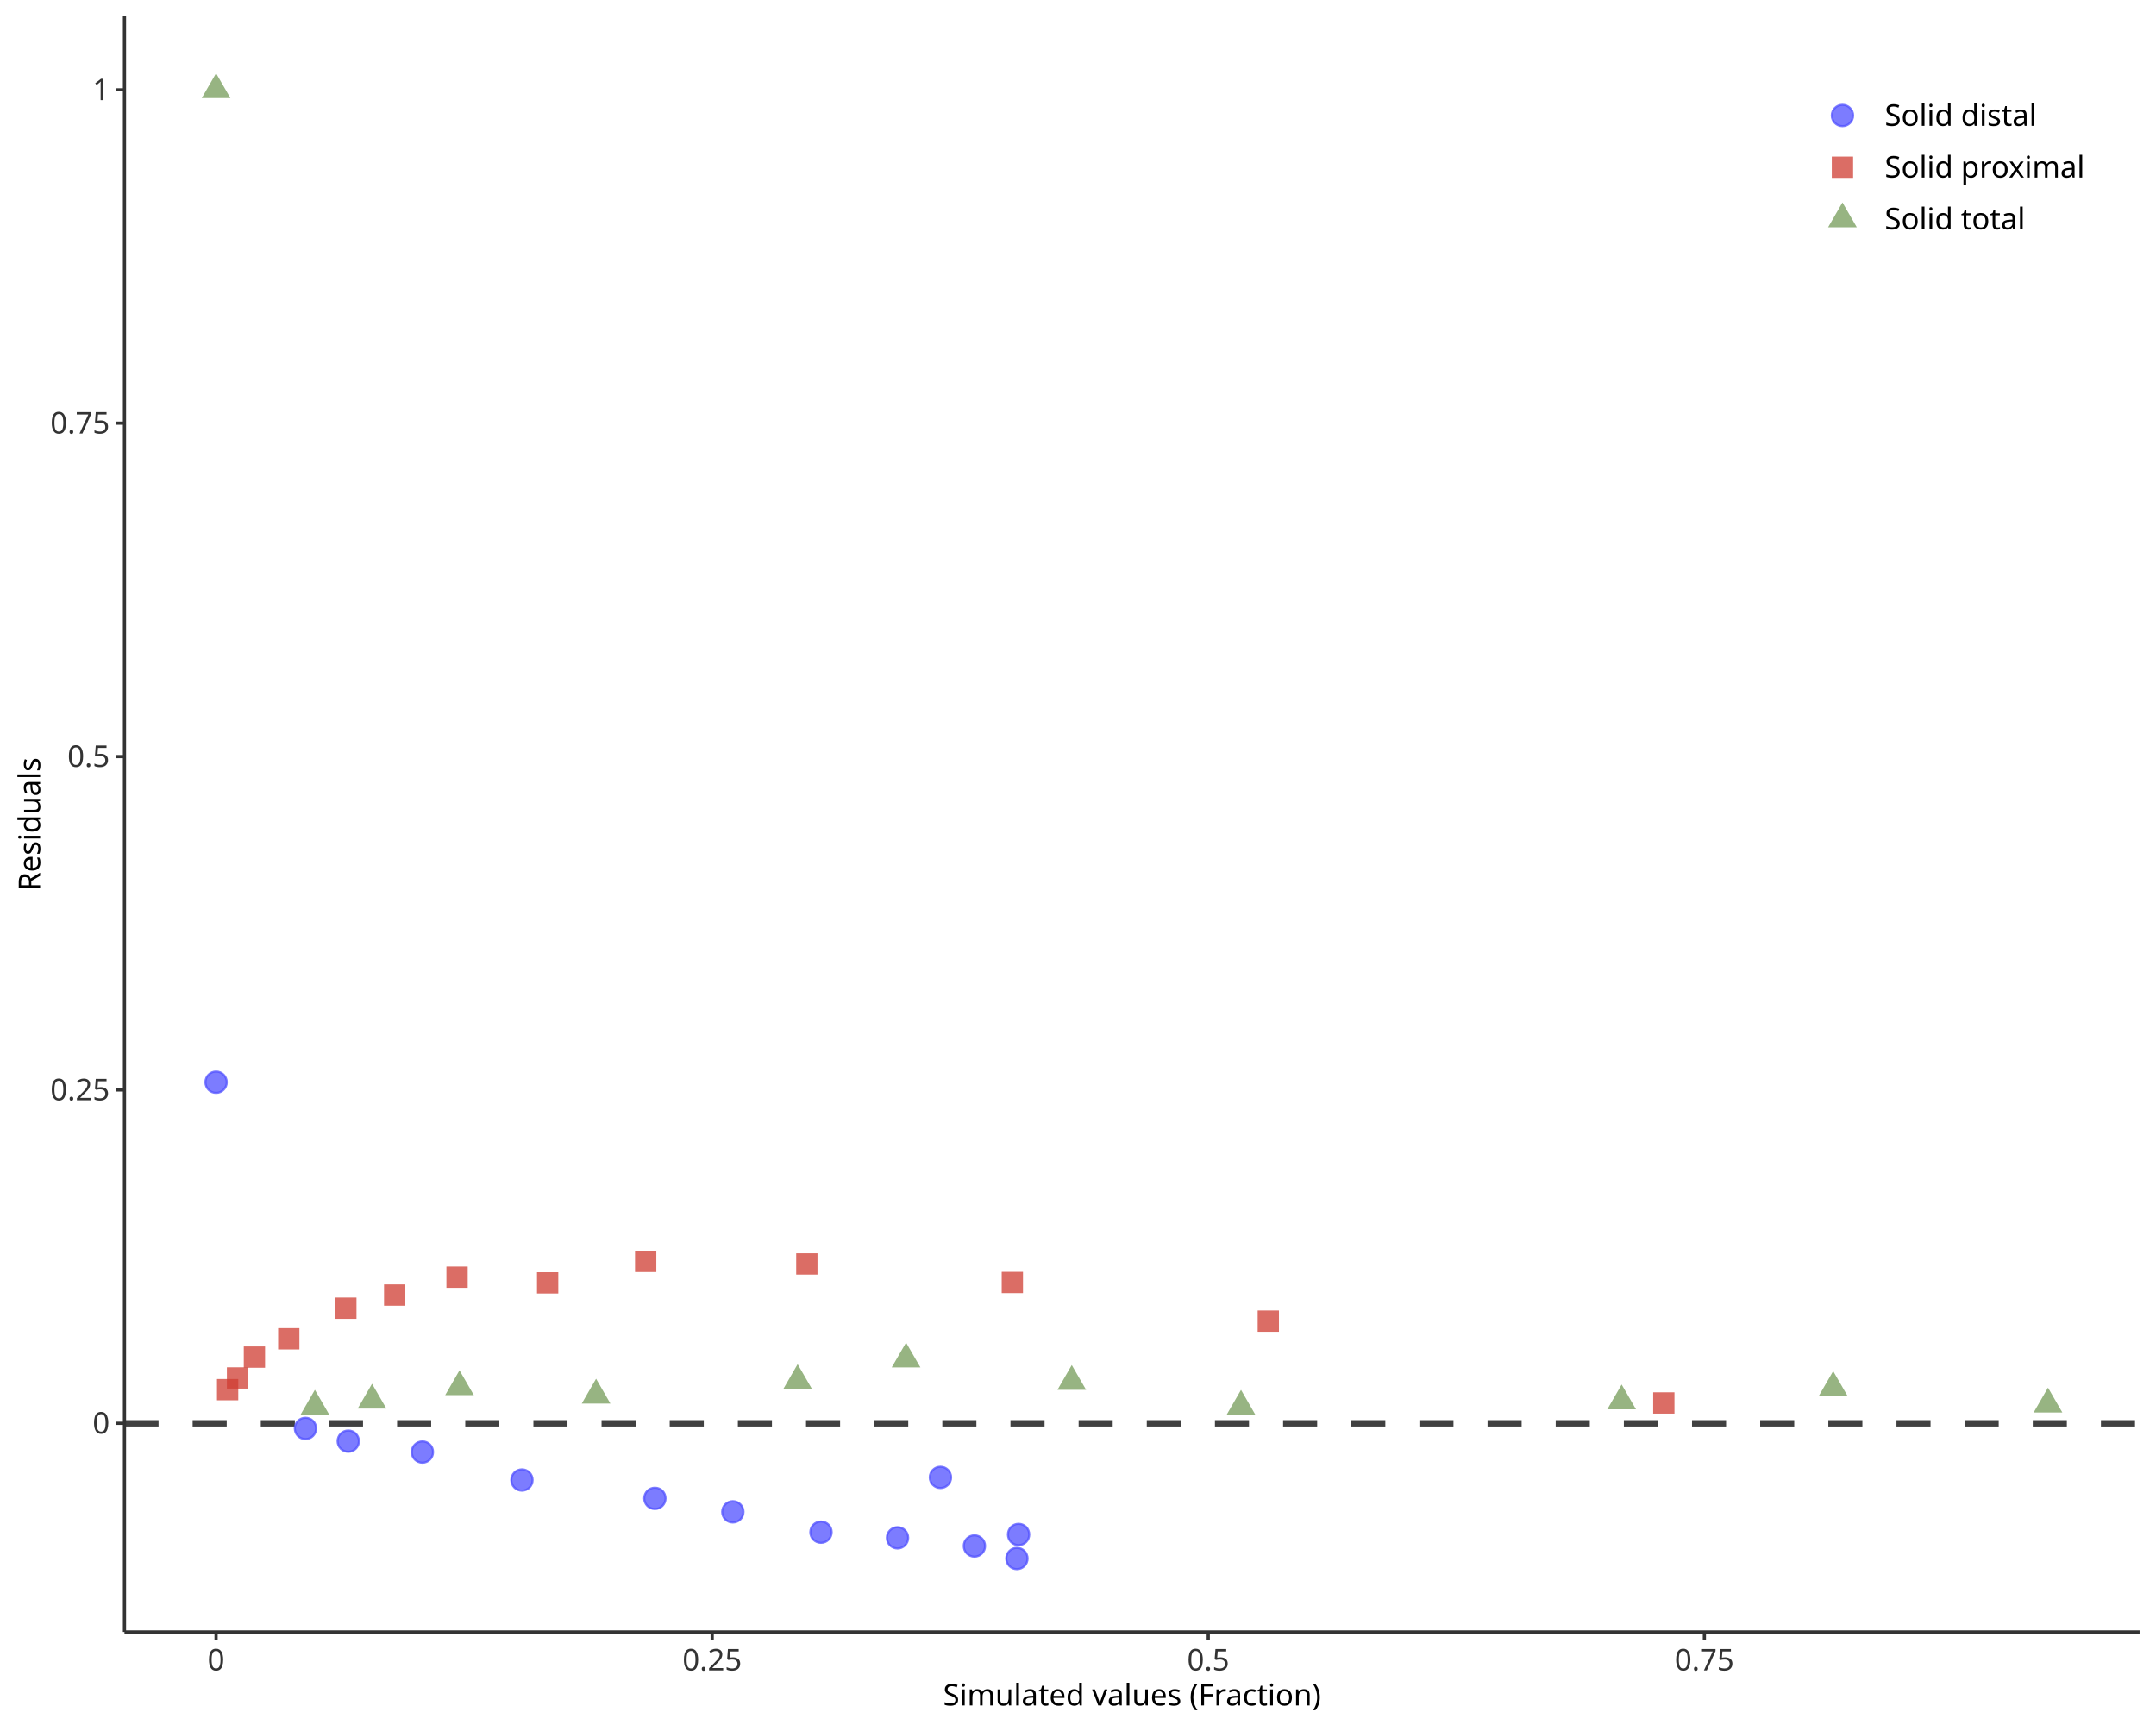
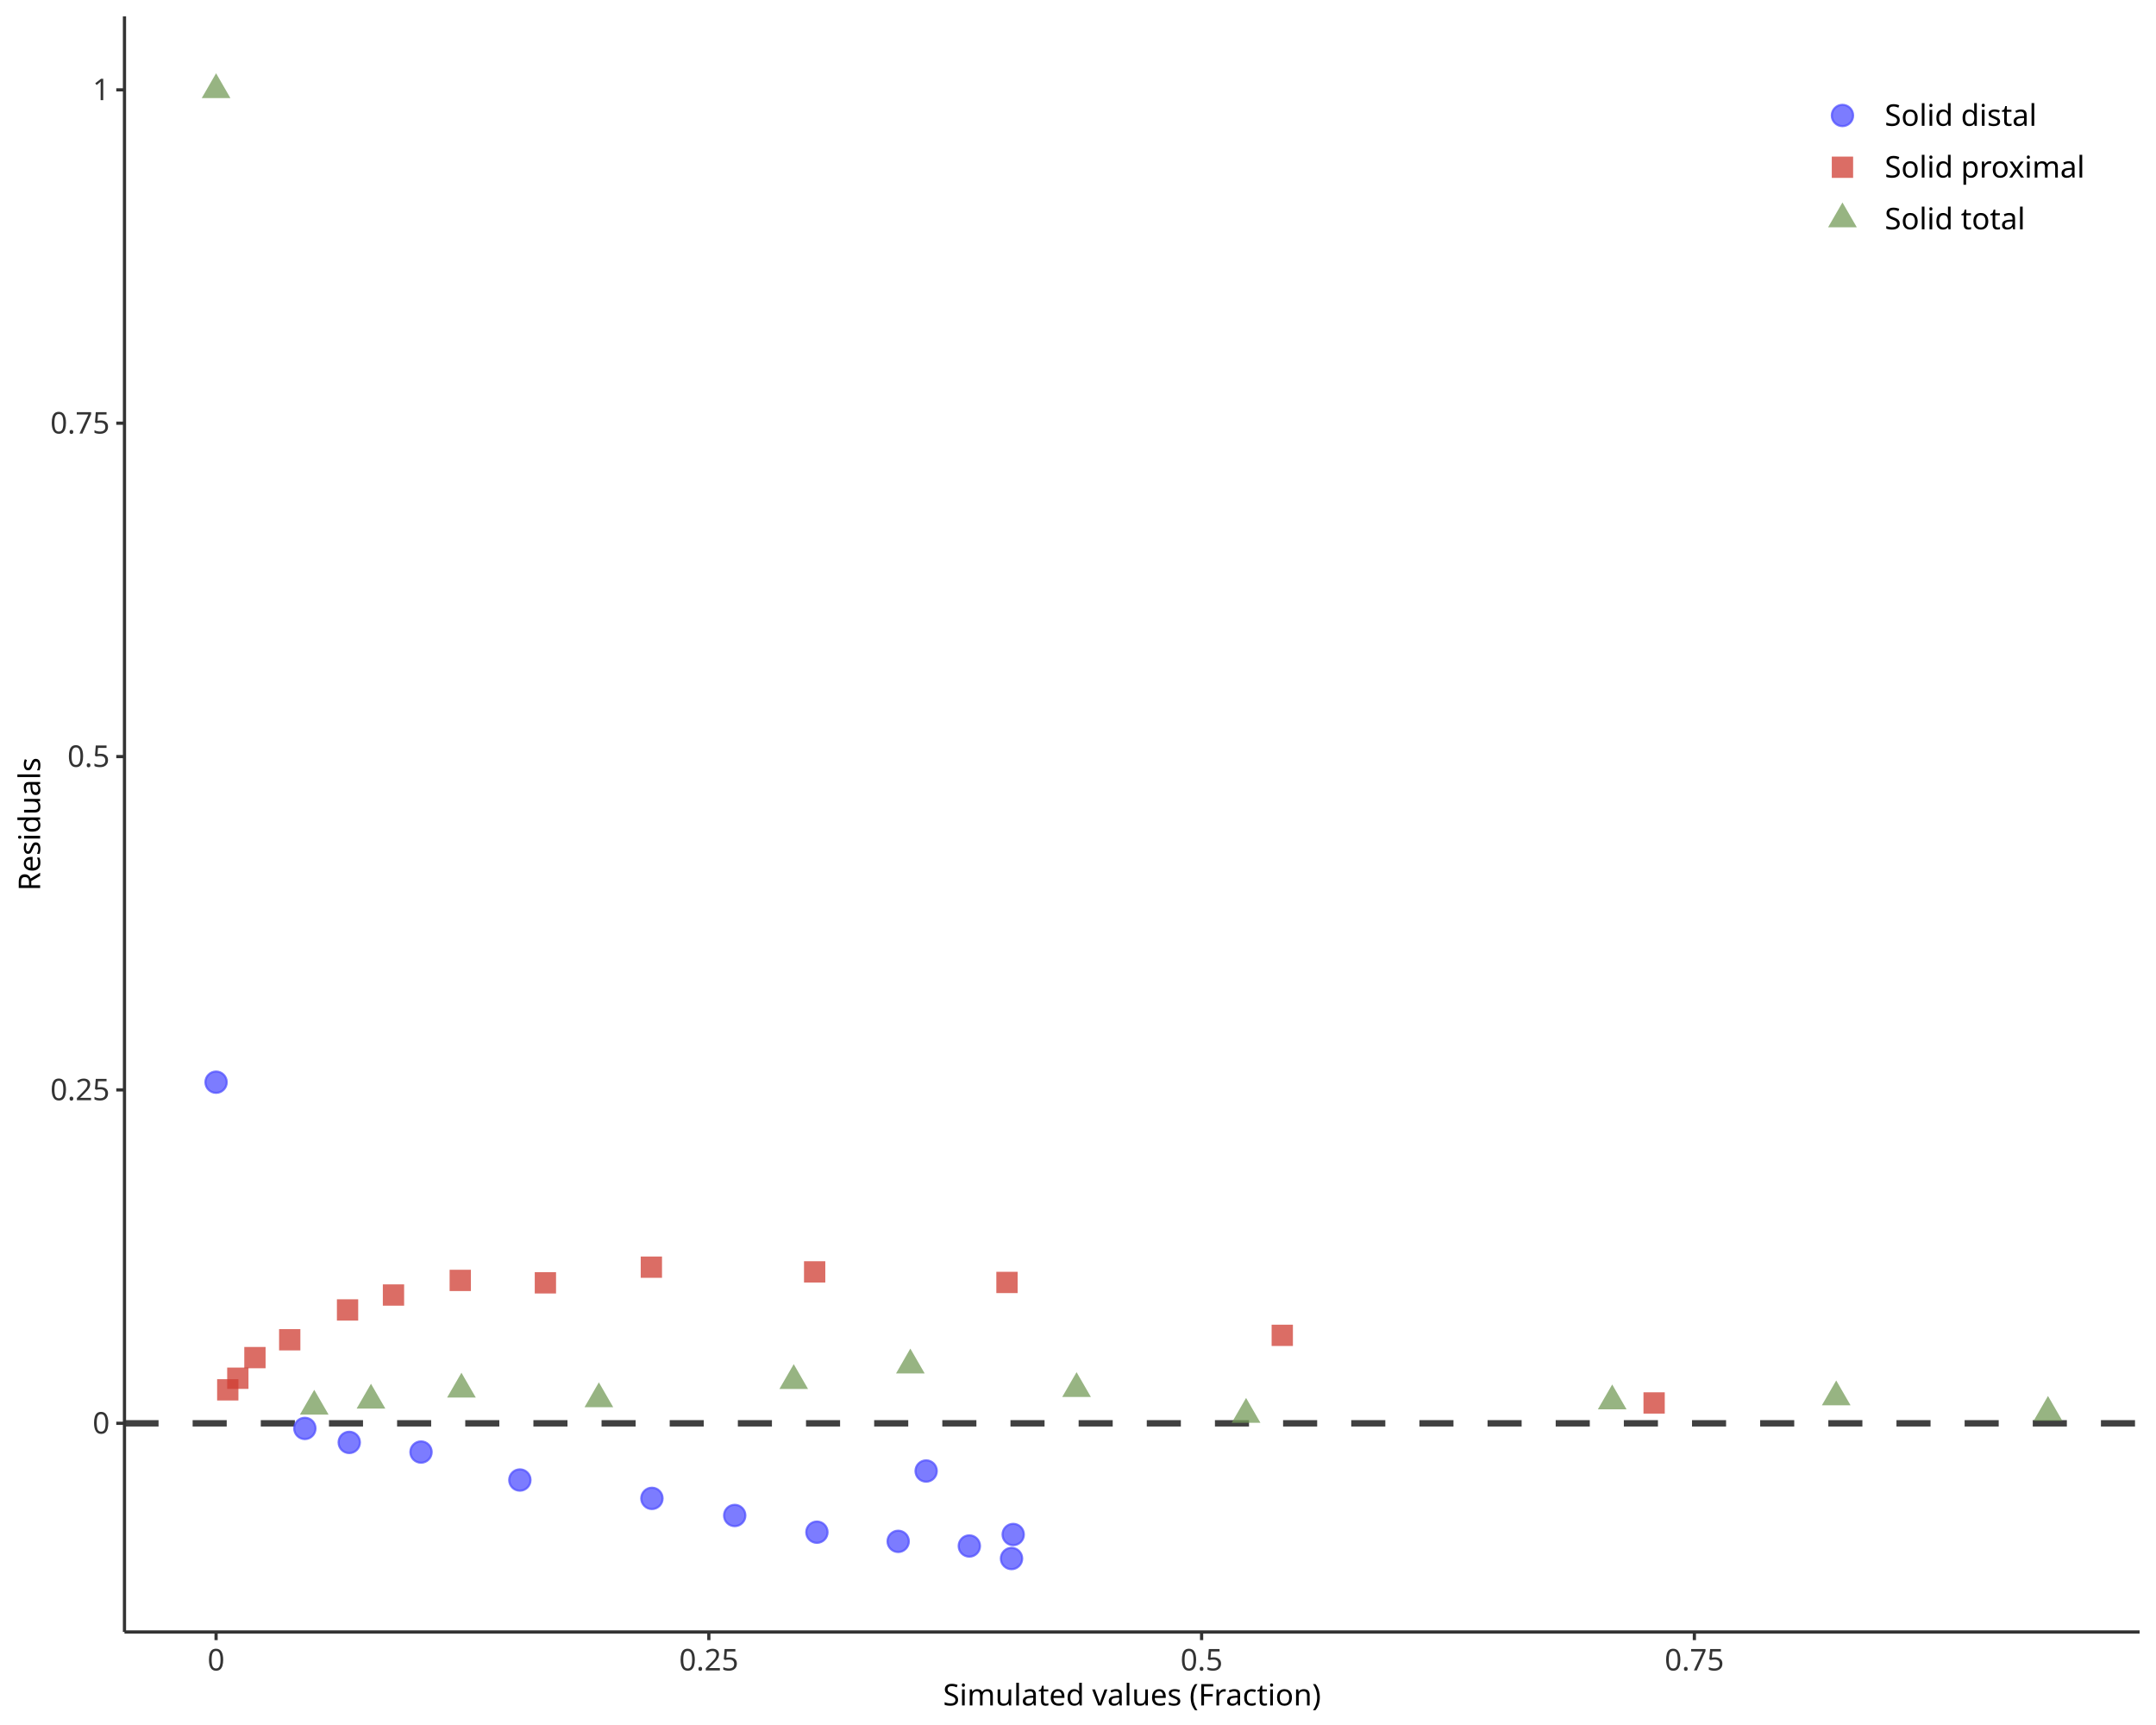
<svg xmlns="http://www.w3.org/2000/svg" class="svglite" data-engine-version="2.0" width="720.00pt" height="576.00pt" viewBox="0 0 720.00 576.00">
  <defs>
    <style type="text/css">
    .svglite line, .svglite polyline, .svglite polygon, .svglite path, .svglite rect, .svglite circle {
      fill: none;
      stroke: #000000;
      stroke-linecap: round;
      stroke-linejoin: round;
      stroke-miterlimit: 10.00;
    }
  </style>
  </defs>
  <rect width="100%" height="100%" style="stroke: none; fill: #FFFFFF;" />
  <defs>
    <clipPath id="cpMC4wMHw3MjAuMDB8MC4wMHw1NzYuMDA=">
      <rect x="0.00" y="0.00" width="720.00" height="576.00" />
    </clipPath>
  </defs>
  <g clip-path="url(#cpMC4wMHw3MjAuMDB8MC4wMHw1NzYuMDA=)">
    <rect x="0.00" y="0.00" width="720.00" height="576.00" style="stroke-width: 1.07; stroke: none; fill: #FFFFFF;" />
  </g>
  <defs>
    <clipPath id="cpNDEuNTd8NzE0LjUyfDUuNDh8NTQ0Ljkz">
      <rect x="41.57" y="5.48" width="672.95" height="539.45" />
    </clipPath>
  </defs>
  <g clip-path="url(#cpNDEuNTd8NzE0LjUyfDUuNDh8NTQ0Ljkz)">
    <rect x="41.57" y="5.48" width="672.95" height="539.45" style="stroke-width: 1.07; stroke: none; fill: #FFFFFF;" />
    <polyline points="41.57,530.91 714.52,530.91 " style="stroke-width: 0.53; stroke: #FFFFFF; stroke-linecap: butt;" />
    <polyline points="41.57,419.60 714.52,419.60 " style="stroke-width: 0.53; stroke: #FFFFFF; stroke-linecap: butt;" />
    <polyline points="41.57,308.29 714.52,308.29 " style="stroke-width: 0.53; stroke: #FFFFFF; stroke-linecap: butt;" />
    <polyline points="41.57,196.97 714.52,196.97 " style="stroke-width: 0.53; stroke: #FFFFFF; stroke-linecap: butt;" />
    <polyline points="41.57,85.66 714.52,85.66 " style="stroke-width: 0.53; stroke: #FFFFFF; stroke-linecap: butt;" />
-     <polyline points="155.00,544.93 155.00,5.48 " style="stroke-width: 0.53; stroke: #FFFFFF; stroke-linecap: butt;" />
-     <polyline points="320.67,544.93 320.67,5.48 " style="stroke-width: 0.53; stroke: #FFFFFF; stroke-linecap: butt;" />
-     <polyline points="486.34,544.93 486.34,5.48 " style="stroke-width: 0.53; stroke: #FFFFFF; stroke-linecap: butt;" />
-     <polyline points="652.01,544.93 652.01,5.48 " style="stroke-width: 0.53; stroke: #FFFFFF; stroke-linecap: butt;" />
+     <polyline points="154.44,544.93 154.44,5.48 " style="stroke-width: 0.53; stroke: #FFFFFF; stroke-linecap: butt;" />
+     <polyline points="319.00,544.93 319.00,5.48 " style="stroke-width: 0.53; stroke: #FFFFFF; stroke-linecap: butt;" />
+     <polyline points="483.56,544.93 483.56,5.48 " style="stroke-width: 0.53; stroke: #FFFFFF; stroke-linecap: butt;" />
+     <polyline points="648.12,544.93 648.12,5.48 " style="stroke-width: 0.53; stroke: #FFFFFF; stroke-linecap: butt;" />
  </g>
  <g clip-path="url(#cpMC4wMHw3MjAuMDB8MC4wMHw1NzYuMDA=)">
</g>
  <g clip-path="url(#cpNDEuNTd8NzE0LjUyfDUuNDh8NTQ0Ljkz)">
</g>
  <g clip-path="url(#cpMC4wMHw3MjAuMDB8MC4wMHw1NzYuMDA=)">
</g>
  <g clip-path="url(#cpNDEuNTd8NzE0LjUyfDUuNDh8NTQ0Ljkz)">
</g>
  <g clip-path="url(#cpMC4wMHw3MjAuMDB8MC4wMHw1NzYuMDA=)">
</g>
  <g clip-path="url(#cpNDEuNTd8NzE0LjUyfDUuNDh8NTQ0Ljkz)">
</g>
  <g clip-path="url(#cpMC4wMHw3MjAuMDB8MC4wMHw1NzYuMDA=)">
</g>
  <g clip-path="url(#cpNDEuNTd8NzE0LjUyfDUuNDh8NTQ0Ljkz)">
</g>
  <g clip-path="url(#cpMC4wMHw3MjAuMDB8MC4wMHw1NzYuMDA=)">
</g>
  <g clip-path="url(#cpNDEuNTd8NzE0LjUyfDUuNDh8NTQ0Ljkz)">
</g>
  <g clip-path="url(#cpMC4wMHw3MjAuMDB8MC4wMHw1NzYuMDA=)">
</g>
  <g clip-path="url(#cpNDEuNTd8NzE0LjUyfDUuNDh8NTQ0Ljkz)">
</g>
  <g clip-path="url(#cpMC4wMHw3MjAuMDB8MC4wMHw1NzYuMDA=)">
</g>
  <g clip-path="url(#cpNDEuNTd8NzE0LjUyfDUuNDh8NTQ0Ljkz)">
</g>
  <g clip-path="url(#cpMC4wMHw3MjAuMDB8MC4wMHw1NzYuMDA=)">
</g>
  <g clip-path="url(#cpNDEuNTd8NzE0LjUyfDUuNDh8NTQ0Ljkz)">
</g>
  <g clip-path="url(#cpMC4wMHw3MjAuMDB8MC4wMHw1NzYuMDA=)">
</g>
  <g clip-path="url(#cpNDEuNTd8NzE0LjUyfDUuNDh8NTQ0Ljkz)">
</g>
  <g clip-path="url(#cpMC4wMHw3MjAuMDB8MC4wMHw1NzYuMDA=)">
</g>
  <g clip-path="url(#cpNDEuNTd8NzE0LjUyfDUuNDh8NTQ0Ljkz)">
</g>
  <g clip-path="url(#cpMC4wMHw3MjAuMDB8MC4wMHw1NzYuMDA=)">
</g>
  <g clip-path="url(#cpNDEuNTd8NzE0LjUyfDUuNDh8NTQ0Ljkz)">
</g>
  <g clip-path="url(#cpMC4wMHw3MjAuMDB8MC4wMHw1NzYuMDA=)">
</g>
  <g clip-path="url(#cpNDEuNTd8NzE0LjUyfDUuNDh8NTQ0Ljkz)">
</g>
  <g clip-path="url(#cpMC4wMHw3MjAuMDB8MC4wMHw1NzYuMDA=)">
</g>
  <g clip-path="url(#cpNDEuNTd8NzE0LjUyfDUuNDh8NTQ0Ljkz)">
</g>
  <g clip-path="url(#cpMC4wMHw3MjAuMDB8MC4wMHw1NzYuMDA=)">
</g>
  <g clip-path="url(#cpNDEuNTd8NzE0LjUyfDUuNDh8NTQ0Ljkz)">
</g>
  <g clip-path="url(#cpMC4wMHw3MjAuMDB8MC4wMHw1NzYuMDA=)">
</g>
  <g clip-path="url(#cpNDEuNTd8NzE0LjUyfDUuNDh8NTQ0Ljkz)">
</g>
  <g clip-path="url(#cpMC4wMHw3MjAuMDB8MC4wMHw1NzYuMDA=)">
</g>
  <g clip-path="url(#cpNDEuNTd8NzE0LjUyfDUuNDh8NTQ0Ljkz)">
    <line x1="41.57" y1="475.26" x2="714.52" y2="475.26" style="stroke-width: 2.13; stroke: #000000; stroke-opacity: 0.75; stroke-dasharray: 11.38,11.38; stroke-linecap: butt;" />
    <circle cx="72.16" cy="361.36" r="3.56" style="stroke-width: 0.71; stroke: #5050FF; stroke-opacity: 0.75; fill: #5050FF; fill-opacity: 0.75;" />
-     <circle cx="314.06" cy="493.32" r="3.56" style="stroke-width: 0.71; stroke: #5050FF; stroke-opacity: 0.75; fill: #5050FF; fill-opacity: 0.75;" />
-     <circle cx="340.16" cy="512.39" r="3.56" style="stroke-width: 0.71; stroke: #5050FF; stroke-opacity: 0.75; fill: #5050FF; fill-opacity: 0.75;" />
-     <circle cx="339.60" cy="520.41" r="3.56" style="stroke-width: 0.71; stroke: #5050FF; stroke-opacity: 0.75; fill: #5050FF; fill-opacity: 0.75;" />
-     <circle cx="325.41" cy="516.23" r="3.56" style="stroke-width: 0.71; stroke: #5050FF; stroke-opacity: 0.75; fill: #5050FF; fill-opacity: 0.75;" />
-     <circle cx="299.73" cy="513.50" r="3.56" style="stroke-width: 0.71; stroke: #5050FF; stroke-opacity: 0.75; fill: #5050FF; fill-opacity: 0.75;" />
-     <circle cx="274.17" cy="511.62" r="3.56" style="stroke-width: 0.71; stroke: #5050FF; stroke-opacity: 0.75; fill: #5050FF; fill-opacity: 0.75;" />
-     <circle cx="244.73" cy="504.83" r="3.56" style="stroke-width: 0.71; stroke: #5050FF; stroke-opacity: 0.75; fill: #5050FF; fill-opacity: 0.75;" />
-     <circle cx="218.70" cy="500.33" r="3.56" style="stroke-width: 0.71; stroke: #5050FF; stroke-opacity: 0.75; fill: #5050FF; fill-opacity: 0.75;" />
-     <circle cx="174.30" cy="494.20" r="3.56" style="stroke-width: 0.71; stroke: #5050FF; stroke-opacity: 0.75; fill: #5050FF; fill-opacity: 0.75;" />
-     <circle cx="141.06" cy="484.86" r="3.56" style="stroke-width: 0.71; stroke: #5050FF; stroke-opacity: 0.75; fill: #5050FF; fill-opacity: 0.75;" />
-     <circle cx="116.30" cy="481.22" r="3.56" style="stroke-width: 0.71; stroke: #5050FF; stroke-opacity: 0.75; fill: #5050FF; fill-opacity: 0.75;" />
-     <circle cx="102.01" cy="476.97" r="3.56" style="stroke-width: 0.71; stroke: #5050FF; stroke-opacity: 0.75; fill: #5050FF; fill-opacity: 0.75;" />
-     <polygon points="552.08,472.02 559.19,472.02 559.19,464.91 552.08,464.91 " style="stroke-width: 0.71; stroke: none; fill: #CE3D32; fill-opacity: 0.75;" />
-     <polygon points="420.00,444.69 427.11,444.69 427.11,437.58 420.00,437.58 " style="stroke-width: 0.71; stroke: none; fill: #CE3D32; fill-opacity: 0.75;" />
-     <polygon points="334.52,431.78 341.63,431.78 341.63,424.67 334.52,424.67 " style="stroke-width: 0.71; stroke: none; fill: #CE3D32; fill-opacity: 0.75;" />
-     <polygon points="265.89,425.59 273.00,425.59 273.00,418.48 265.89,418.48 " style="stroke-width: 0.71; stroke: none; fill: #CE3D32; fill-opacity: 0.75;" />
-     <polygon points="212.07,424.74 219.18,424.74 219.18,417.63 212.07,417.63 " style="stroke-width: 0.71; stroke: none; fill: #CE3D32; fill-opacity: 0.75;" />
-     <polygon points="179.33,431.91 186.44,431.91 186.44,424.80 179.33,424.80 " style="stroke-width: 0.71; stroke: none; fill: #CE3D32; fill-opacity: 0.75;" />
-     <polygon points="149.08,430.01 156.19,430.01 156.19,422.90 149.08,422.90 " style="stroke-width: 0.71; stroke: none; fill: #CE3D32; fill-opacity: 0.75;" />
-     <polygon points="128.25,435.98 135.36,435.98 135.36,428.87 128.25,428.87 " style="stroke-width: 0.71; stroke: none; fill: #CE3D32; fill-opacity: 0.75;" />
-     <polygon points="111.94,440.37 119.05,440.37 119.05,433.26 111.94,433.26 " style="stroke-width: 0.71; stroke: none; fill: #CE3D32; fill-opacity: 0.75;" />
-     <polygon points="92.88,450.59 99.99,450.59 99.99,443.48 92.88,443.48 " style="stroke-width: 0.71; stroke: none; fill: #CE3D32; fill-opacity: 0.75;" />
-     <polygon points="81.41,456.71 88.52,456.71 88.52,449.59 81.41,449.59 " style="stroke-width: 0.71; stroke: none; fill: #CE3D32; fill-opacity: 0.75;" />
-     <polygon points="75.77,463.67 82.88,463.67 82.88,456.56 75.77,456.56 " style="stroke-width: 0.71; stroke: none; fill: #CE3D32; fill-opacity: 0.75;" />
-     <polygon points="72.46,467.58 79.57,467.58 79.57,460.47 72.46,460.47 " style="stroke-width: 0.71; stroke: none; fill: #CE3D32; fill-opacity: 0.75;" />
+     <circle cx="309.29" cy="491.19" r="3.56" style="stroke-width: 0.71; stroke: #5050FF; stroke-opacity: 0.75; fill: #5050FF; fill-opacity: 0.75;" />
+     <circle cx="338.36" cy="512.39" r="3.56" style="stroke-width: 0.71; stroke: #5050FF; stroke-opacity: 0.75; fill: #5050FF; fill-opacity: 0.75;" />
+     <circle cx="337.80" cy="520.41" r="3.56" style="stroke-width: 0.71; stroke: #5050FF; stroke-opacity: 0.75; fill: #5050FF; fill-opacity: 0.75;" />
+     <circle cx="323.71" cy="516.23" r="3.56" style="stroke-width: 0.71; stroke: #5050FF; stroke-opacity: 0.75; fill: #5050FF; fill-opacity: 0.75;" />
+     <circle cx="299.95" cy="514.68" r="3.56" style="stroke-width: 0.71; stroke: #5050FF; stroke-opacity: 0.75; fill: #5050FF; fill-opacity: 0.75;" />
+     <circle cx="272.81" cy="511.62" r="3.56" style="stroke-width: 0.71; stroke: #5050FF; stroke-opacity: 0.75; fill: #5050FF; fill-opacity: 0.75;" />
+     <circle cx="245.36" cy="506.04" r="3.56" style="stroke-width: 0.71; stroke: #5050FF; stroke-opacity: 0.75; fill: #5050FF; fill-opacity: 0.75;" />
+     <circle cx="217.71" cy="500.33" r="3.56" style="stroke-width: 0.71; stroke: #5050FF; stroke-opacity: 0.75; fill: #5050FF; fill-opacity: 0.75;" />
+     <circle cx="173.61" cy="494.20" r="3.56" style="stroke-width: 0.71; stroke: #5050FF; stroke-opacity: 0.75; fill: #5050FF; fill-opacity: 0.75;" />
+     <circle cx="140.60" cy="484.86" r="3.56" style="stroke-width: 0.71; stroke: #5050FF; stroke-opacity: 0.75; fill: #5050FF; fill-opacity: 0.75;" />
+     <circle cx="116.63" cy="481.64" r="3.56" style="stroke-width: 0.71; stroke: #5050FF; stroke-opacity: 0.75; fill: #5050FF; fill-opacity: 0.75;" />
+     <circle cx="101.81" cy="476.97" r="3.56" style="stroke-width: 0.71; stroke: #5050FF; stroke-opacity: 0.75; fill: #5050FF; fill-opacity: 0.75;" />
+     <polygon points="548.84,472.02 555.95,472.02 555.95,464.91 548.84,464.91 " style="stroke-width: 0.71; stroke: none; fill: #CE3D32; fill-opacity: 0.75;" />
+     <polygon points="424.66,449.44 431.77,449.44 431.77,442.33 424.66,442.33 " style="stroke-width: 0.71; stroke: none; fill: #CE3D32; fill-opacity: 0.75;" />
+     <polygon points="332.73,431.78 339.84,431.78 339.84,424.67 332.73,424.67 " style="stroke-width: 0.71; stroke: none; fill: #CE3D32; fill-opacity: 0.75;" />
+     <polygon points="268.50,428.25 275.61,428.25 275.61,421.14 268.50,421.14 " style="stroke-width: 0.71; stroke: none; fill: #CE3D32; fill-opacity: 0.75;" />
+     <polygon points="213.97,426.68 221.08,426.68 221.08,419.57 213.97,419.57 " style="stroke-width: 0.71; stroke: none; fill: #CE3D32; fill-opacity: 0.75;" />
+     <polygon points="178.58,431.91 185.69,431.91 185.69,424.80 178.58,424.80 " style="stroke-width: 0.71; stroke: none; fill: #CE3D32; fill-opacity: 0.75;" />
+     <polygon points="150.15,431.10 157.26,431.10 157.26,423.99 150.15,423.99 " style="stroke-width: 0.71; stroke: none; fill: #CE3D32; fill-opacity: 0.75;" />
+     <polygon points="127.85,435.98 134.96,435.98 134.96,428.87 127.85,428.87 " style="stroke-width: 0.71; stroke: none; fill: #CE3D32; fill-opacity: 0.75;" />
+     <polygon points="112.51,440.96 119.62,440.96 119.62,433.85 112.51,433.85 " style="stroke-width: 0.71; stroke: none; fill: #CE3D32; fill-opacity: 0.75;" />
+     <polygon points="93.20,450.92 100.31,450.92 100.31,443.81 93.20,443.81 " style="stroke-width: 0.71; stroke: none; fill: #CE3D32; fill-opacity: 0.75;" />
+     <polygon points="81.58,456.88 88.69,456.88 88.69,449.77 81.58,449.77 " style="stroke-width: 0.71; stroke: none; fill: #CE3D32; fill-opacity: 0.75;" />
+     <polygon points="75.87,463.77 82.98,463.77 82.98,456.65 75.87,456.65 " style="stroke-width: 0.71; stroke: none; fill: #CE3D32; fill-opacity: 0.75;" />
+     <polygon points="72.51,467.64 79.62,467.64 79.62,460.53 72.51,460.53 " style="stroke-width: 0.71; stroke: none; fill: #CE3D32; fill-opacity: 0.75;" />
    <polygon points="72.16,24.47 76.95,32.76 67.37,32.76 " style="stroke-width: 0.71; stroke: none; fill: #749B58; fill-opacity: 0.75;" />
-     <polygon points="683.93,463.35 688.72,471.64 679.14,471.64 " style="stroke-width: 0.71; stroke: none; fill: #749B58; fill-opacity: 0.75;" />
-     <polygon points="612.19,457.82 616.98,466.11 607.40,466.11 " style="stroke-width: 0.71; stroke: none; fill: #749B58; fill-opacity: 0.75;" />
-     <polygon points="541.55,462.30 546.34,470.59 536.76,470.59 " style="stroke-width: 0.71; stroke: none; fill: #749B58; fill-opacity: 0.75;" />
-     <polygon points="414.44,464.09 419.22,472.38 409.65,472.38 " style="stroke-width: 0.71; stroke: none; fill: #749B58; fill-opacity: 0.75;" />
-     <polygon points="357.92,455.80 362.71,464.09 353.13,464.09 " style="stroke-width: 0.71; stroke: none; fill: #749B58; fill-opacity: 0.75;" />
-     <polygon points="302.58,448.30 307.37,456.59 297.79,456.59 " style="stroke-width: 0.71; stroke: none; fill: #749B58; fill-opacity: 0.75;" />
-     <polygon points="266.37,455.51 271.16,463.80 261.58,463.80 " style="stroke-width: 0.71; stroke: none; fill: #749B58; fill-opacity: 0.75;" />
-     <polygon points="199.06,460.37 203.85,468.67 194.27,468.67 " style="stroke-width: 0.71; stroke: none; fill: #749B58; fill-opacity: 0.75;" />
-     <polygon points="153.45,457.56 158.24,465.85 148.67,465.85 " style="stroke-width: 0.71; stroke: none; fill: #749B58; fill-opacity: 0.75;" />
-     <polygon points="124.24,462.05 129.03,470.34 119.45,470.34 " style="stroke-width: 0.71; stroke: none; fill: #749B58; fill-opacity: 0.75;" />
-     <polygon points="105.16,464.07 109.95,472.36 100.37,472.36 " style="stroke-width: 0.71; stroke: none; fill: #749B58; fill-opacity: 0.75;" />
+     <polygon points="683.93,466.13 688.72,474.42 679.14,474.42 " style="stroke-width: 0.71; stroke: none; fill: #749B58; fill-opacity: 0.75;" />
+     <polygon points="613.21,460.96 618.00,469.25 608.42,469.25 " style="stroke-width: 0.71; stroke: none; fill: #749B58; fill-opacity: 0.75;" />
+     <polygon points="538.40,462.30 543.18,470.59 533.61,470.59 " style="stroke-width: 0.71; stroke: none; fill: #749B58; fill-opacity: 0.75;" />
+     <polygon points="416.13,466.79 420.92,475.08 411.34,475.08 " style="stroke-width: 0.71; stroke: none; fill: #749B58; fill-opacity: 0.75;" />
+     <polygon points="359.52,458.18 364.31,466.47 354.73,466.47 " style="stroke-width: 0.71; stroke: none; fill: #749B58; fill-opacity: 0.75;" />
+     <polygon points="304.01,450.31 308.80,458.61 299.23,458.61 " style="stroke-width: 0.71; stroke: none; fill: #749B58; fill-opacity: 0.75;" />
+     <polygon points="265.07,455.51 269.85,463.80 260.28,463.80 " style="stroke-width: 0.71; stroke: none; fill: #749B58; fill-opacity: 0.75;" />
+     <polygon points="199.99,461.58 204.78,469.88 195.21,469.88 " style="stroke-width: 0.71; stroke: none; fill: #749B58; fill-opacity: 0.75;" />
+     <polygon points="154.10,458.37 158.89,466.66 149.31,466.66 " style="stroke-width: 0.71; stroke: none; fill: #749B58; fill-opacity: 0.75;" />
+     <polygon points="123.89,462.05 128.68,470.34 119.10,470.34 " style="stroke-width: 0.71; stroke: none; fill: #749B58; fill-opacity: 0.75;" />
+     <polygon points="104.94,464.07 109.73,472.36 100.15,472.36 " style="stroke-width: 0.71; stroke: none; fill: #749B58; fill-opacity: 0.75;" />
  </g>
  <g clip-path="url(#cpMC4wMHw3MjAuMDB8MC4wMHw1NzYuMDA=)">
    <polyline points="41.57,544.93 41.57,5.48 " style="stroke-width: 1.07; stroke: #333333; stroke-linecap: butt;" />
    <text x="36.64" y="478.70" text-anchor="end" style="font-size: 10.00px; fill: #333333; font-family: sans;" textLength="5.56px" lengthAdjust="spacingAndGlyphs">0</text>
    <text x="36.64" y="367.38" text-anchor="end" style="font-size: 10.00px; fill: #333333; font-family: sans;" textLength="19.46px" lengthAdjust="spacingAndGlyphs">0.25</text>
    <text x="36.64" y="256.07" text-anchor="end" style="font-size: 10.00px; fill: #333333; font-family: sans;" textLength="13.90px" lengthAdjust="spacingAndGlyphs">0.5</text>
    <text x="36.64" y="144.76" text-anchor="end" style="font-size: 10.00px; fill: #333333; font-family: sans;" textLength="19.46px" lengthAdjust="spacingAndGlyphs">0.75</text>
    <text x="36.64" y="33.44" text-anchor="end" style="font-size: 10.00px; fill: #333333; font-family: sans;" textLength="5.56px" lengthAdjust="spacingAndGlyphs">1</text>
    <polyline points="38.83,475.26 41.57,475.26 " style="stroke-width: 1.07; stroke: #333333; stroke-linecap: butt;" />
    <polyline points="38.83,363.94 41.57,363.94 " style="stroke-width: 1.07; stroke: #333333; stroke-linecap: butt;" />
    <polyline points="38.83,252.63 41.57,252.63 " style="stroke-width: 1.07; stroke: #333333; stroke-linecap: butt;" />
    <polyline points="38.83,141.31 41.57,141.31 " style="stroke-width: 1.07; stroke: #333333; stroke-linecap: butt;" />
    <polyline points="38.83,30.00 41.57,30.00 " style="stroke-width: 1.07; stroke: #333333; stroke-linecap: butt;" />
    <polyline points="41.57,544.93 714.52,544.93 " style="stroke-width: 1.07; stroke: #333333; stroke-linecap: butt;" />
    <polyline points="72.16,547.67 72.16,544.93 " style="stroke-width: 1.07; stroke: #333333; stroke-linecap: butt;" />
-     <polyline points="237.83,547.67 237.83,544.93 " style="stroke-width: 1.07; stroke: #333333; stroke-linecap: butt;" />
-     <polyline points="403.50,547.67 403.50,544.93 " style="stroke-width: 1.07; stroke: #333333; stroke-linecap: butt;" />
-     <polyline points="569.18,547.67 569.18,544.93 " style="stroke-width: 1.07; stroke: #333333; stroke-linecap: butt;" />
+     <polyline points="236.72,547.67 236.72,544.93 " style="stroke-width: 1.07; stroke: #333333; stroke-linecap: butt;" />
+     <polyline points="401.28,547.67 401.28,544.93 " style="stroke-width: 1.07; stroke: #333333; stroke-linecap: butt;" />
+     <polyline points="565.84,547.67 565.84,544.93 " style="stroke-width: 1.07; stroke: #333333; stroke-linecap: butt;" />
    <text x="72.16" y="557.78" text-anchor="middle" style="font-size: 10.00px; fill: #333333; font-family: sans;" textLength="5.56px" lengthAdjust="spacingAndGlyphs">0</text>
-     <text x="237.83" y="557.78" text-anchor="middle" style="font-size: 10.00px; fill: #333333; font-family: sans;" textLength="19.46px" lengthAdjust="spacingAndGlyphs">0.25</text>
-     <text x="403.50" y="557.78" text-anchor="middle" style="font-size: 10.00px; fill: #333333; font-family: sans;" textLength="13.90px" lengthAdjust="spacingAndGlyphs">0.5</text>
-     <text x="569.18" y="557.78" text-anchor="middle" style="font-size: 10.00px; fill: #333333; font-family: sans;" textLength="19.46px" lengthAdjust="spacingAndGlyphs">0.75</text>
+     <text x="236.72" y="557.78" text-anchor="middle" style="font-size: 10.00px; fill: #333333; font-family: sans;" textLength="19.46px" lengthAdjust="spacingAndGlyphs">0.25</text>
+     <text x="401.28" y="557.78" text-anchor="middle" style="font-size: 10.00px; fill: #333333; font-family: sans;" textLength="13.90px" lengthAdjust="spacingAndGlyphs">0.5</text>
+     <text x="565.84" y="557.78" text-anchor="middle" style="font-size: 10.00px; fill: #333333; font-family: sans;" textLength="19.46px" lengthAdjust="spacingAndGlyphs">0.75</text>
    <text x="378.05" y="569.48" text-anchor="middle" style="font-size: 10.00px; font-family: sans;" textLength="121.73px" lengthAdjust="spacingAndGlyphs">Simulated values (Fraction)</text>
    <text transform="translate(13.40,275.21) rotate(-90)" text-anchor="middle" style="font-size: 10.00px; font-family: sans;" textLength="43.92px" lengthAdjust="spacingAndGlyphs">Residuals</text>
    <rect x="601.17" y="18.97" width="96.53" height="68.28" style="stroke-width: 1.07; stroke: none; fill: #FFFFFF;" />
    <rect x="606.65" y="29.92" width="17.28" height="17.28" style="stroke-width: 1.07; stroke: none; fill: #FFFFFF;" />
    <circle cx="615.29" cy="38.56" r="3.56" style="stroke-width: 0.71; stroke: #5050FF; stroke-opacity: 0.75; fill: #5050FF; fill-opacity: 0.75;" />
    <rect x="606.65" y="47.20" width="17.28" height="17.28" style="stroke-width: 1.07; stroke: none; fill: #FFFFFF;" />
    <polygon points="611.73,59.40 618.85,59.40 618.85,52.29 611.73,52.29 " style="stroke-width: 0.71; stroke: none; fill: #CE3D32; fill-opacity: 0.75;" />
    <rect x="606.65" y="64.48" width="17.28" height="17.28" style="stroke-width: 1.07; stroke: none; fill: #FFFFFF;" />
    <polygon points="615.29,67.60 620.08,75.89 610.50,75.89 " style="stroke-width: 0.71; stroke: none; fill: #749B58; fill-opacity: 0.75;" />
    <text x="629.41" y="42.01" style="font-size: 10.00px; font-family: sans;" textLength="48.36px" lengthAdjust="spacingAndGlyphs">Solid distal</text>
    <text x="629.41" y="59.29" style="font-size: 10.00px; font-family: sans;" textLength="62.81px" lengthAdjust="spacingAndGlyphs">Solid proximal</text>
    <text x="629.41" y="76.57" style="font-size: 10.00px; font-family: sans;" textLength="43.91px" lengthAdjust="spacingAndGlyphs">Solid total</text>
  </g>
</svg>
